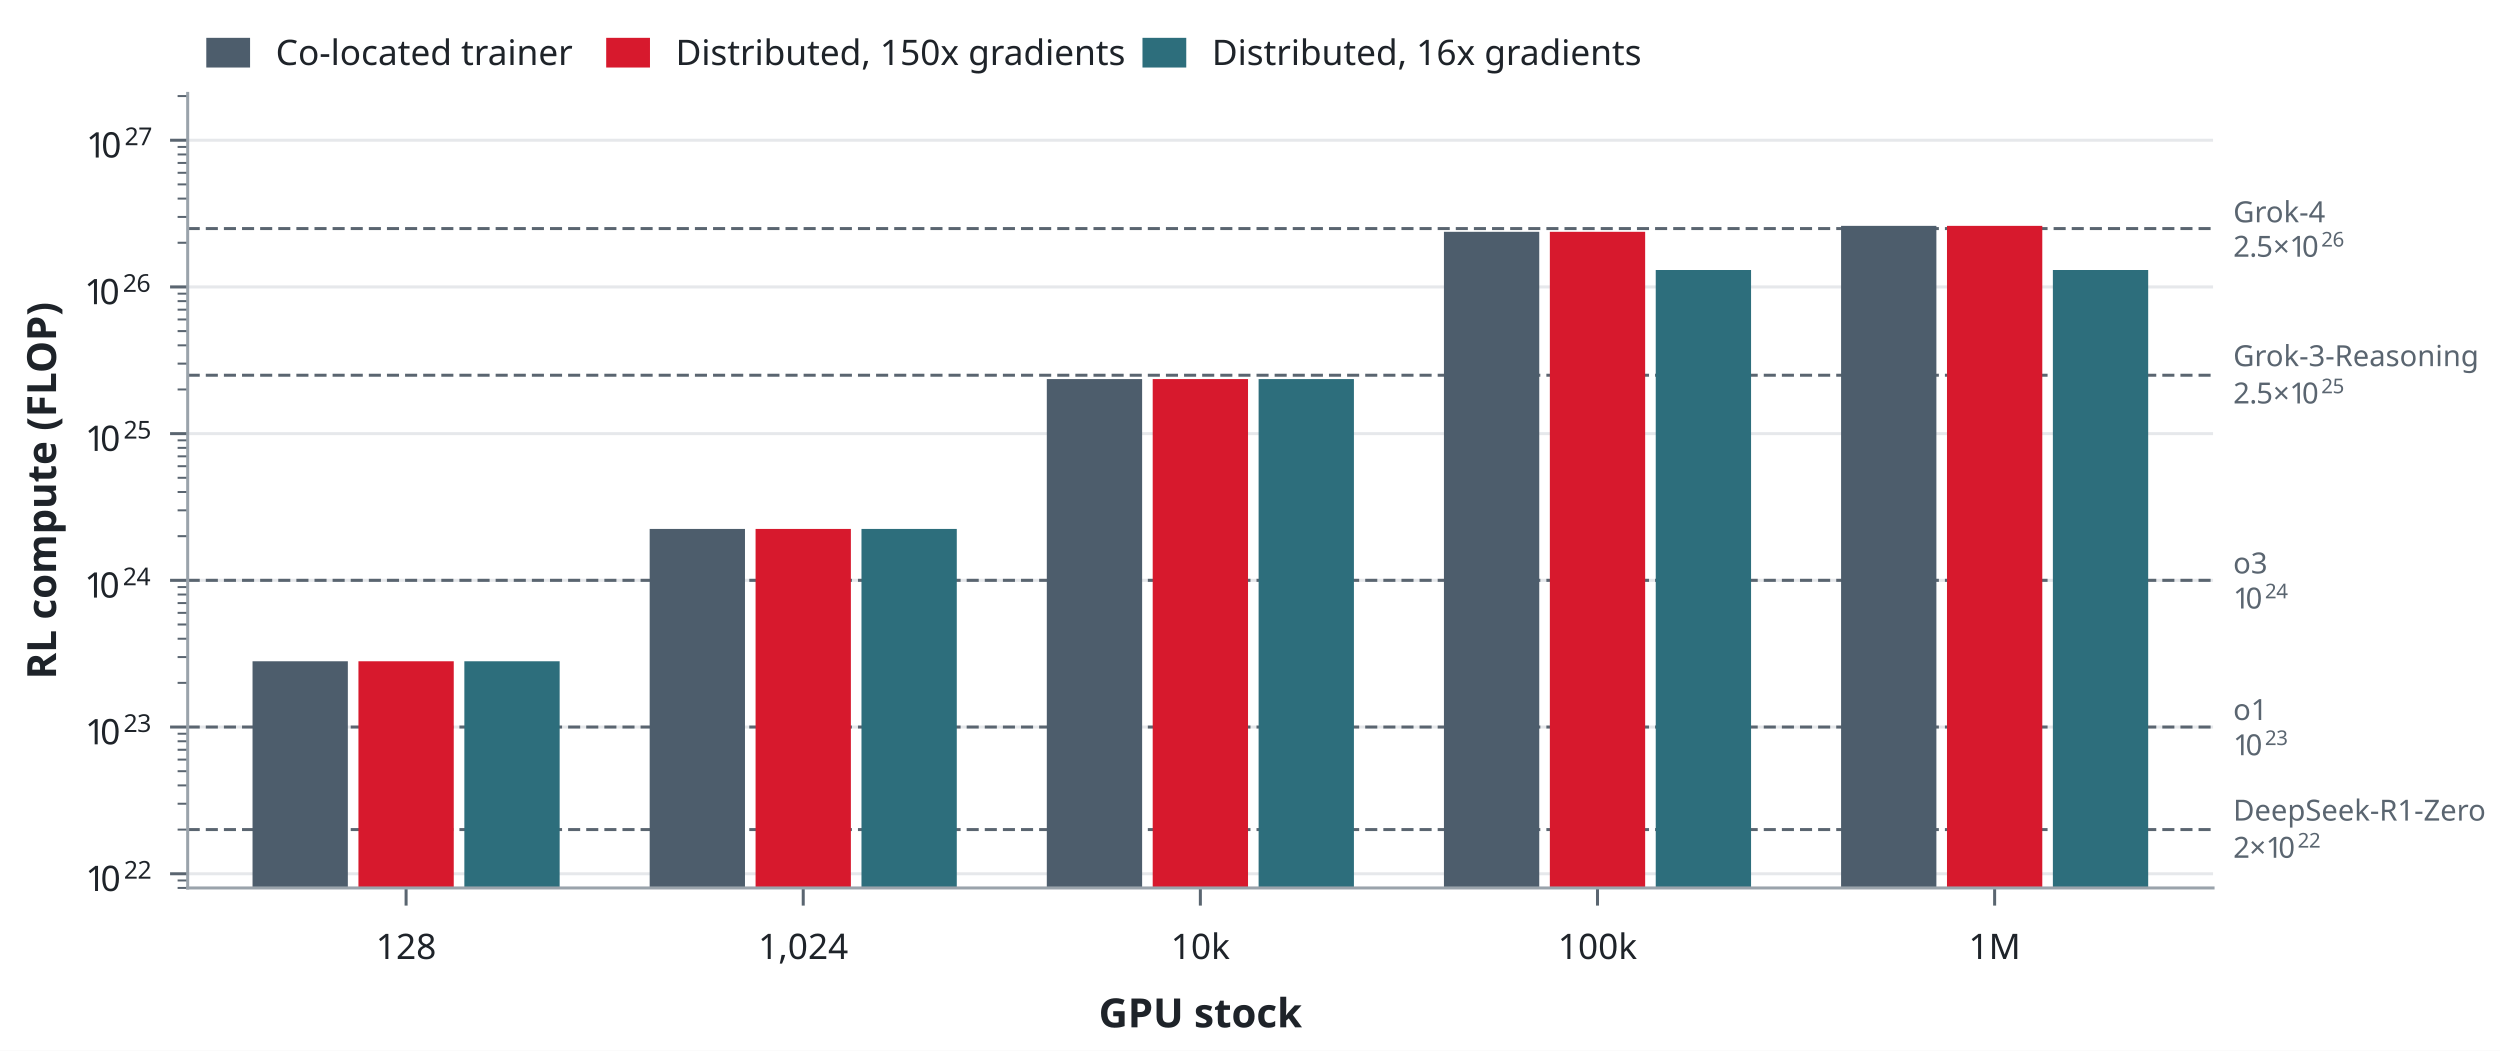
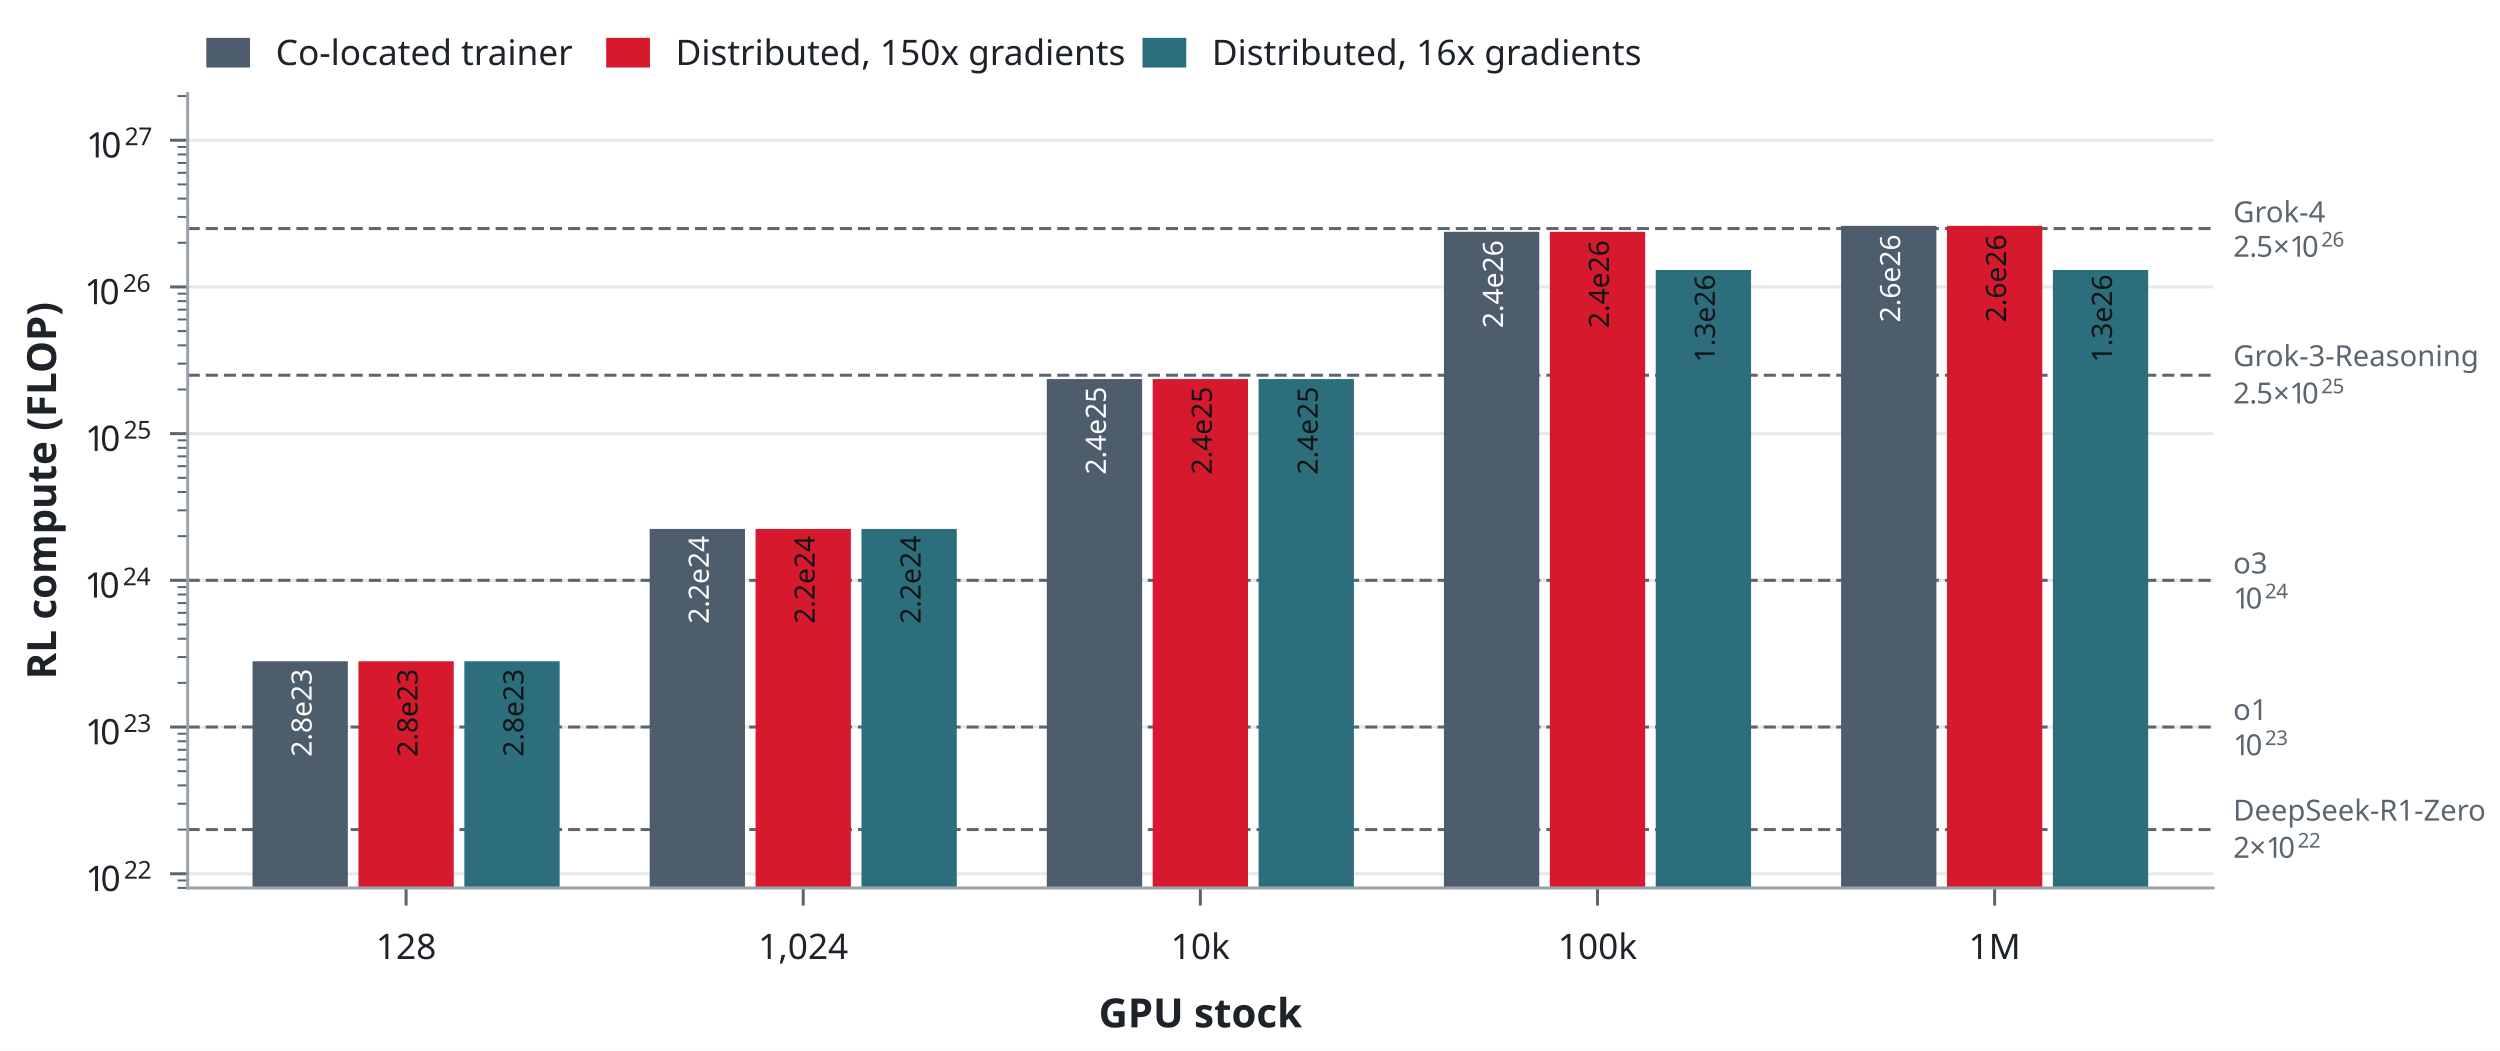
<svg xmlns="http://www.w3.org/2000/svg" xmlns:xlink="http://www.w3.org/1999/xlink" width="496.8pt" height="208.8pt" viewBox="0 0 496.8 208.8" version="1.1">
  <defs>
    <style type="text/css">*{stroke-linejoin: round; stroke-linecap: butt}</style>
  </defs>
  <g id="figure_1">
    <g id="patch_1">
      <path d="M 0 208.8  L 496.8 208.8  L 496.8 0  L 0 0  z " style="fill: #ffffff" />
    </g>
    <g id="axes_1">
      <g id="patch_2">
        <path d="M 37.294 176.455  L 439.778 176.455  L 439.778 18.561  L 37.294 18.561  z " style="fill: #ffffff" />
      </g>
      <g id="matplotlib.axis_1">
        <g id="xtick_1">
          <g id="line2d_1">
            <defs>
-               <path id="m60a1c9e133" d="M 0 0  L 0 3.5  " style="stroke: #5a6570; stroke-width: 0.6" />
+               <path id="m500ce65b78" d="M 0 0  L 0 3.5  " style="stroke: #5a6570; stroke-width: 0.6" />
            </defs>
            <g>
-               <use xlink:href="#m60a1c9e133" x="80.699" y="176.455" style="fill: #5a6570; stroke: #5a6570; stroke-width: 0.6" />
+               <use xlink:href="#m500ce65b78" x="80.699" y="176.455" style="fill: #5a6570; stroke: #5a6570; stroke-width: 0.6" />
            </g>
          </g>
          <g id="text_1">
            <text style="font-size: 7px; font-family: 'Commissioner'; text-anchor: middle; fill: #1e2329" x="80.699" y="190.574" transform="rotate(-0 80.69939 190.5738)">128</text>
          </g>
        </g>
        <g id="xtick_2">
          <g id="line2d_2">
            <g>
-               <use xlink:href="#m60a1c9e133" x="159.618" y="176.455" style="fill: #5a6570; stroke: #5a6570; stroke-width: 0.6" />
+               <use xlink:href="#m500ce65b78" x="159.618" y="176.455" style="fill: #5a6570; stroke: #5a6570; stroke-width: 0.6" />
            </g>
          </g>
          <g id="text_2">
            <text style="font-size: 7px; font-family: 'Commissioner'; text-anchor: middle; fill: #1e2329" x="159.618" y="190.574" transform="rotate(-0 159.6179 190.5738)">1,024</text>
          </g>
        </g>
        <g id="xtick_3">
          <g id="line2d_3">
            <g>
-               <use xlink:href="#m60a1c9e133" x="238.536" y="176.455" style="fill: #5a6570; stroke: #5a6570; stroke-width: 0.6" />
+               <use xlink:href="#m500ce65b78" x="238.536" y="176.455" style="fill: #5a6570; stroke: #5a6570; stroke-width: 0.6" />
            </g>
          </g>
          <g id="text_3">
            <text style="font-size: 7px; font-family: 'Commissioner'; text-anchor: middle; fill: #1e2329" x="238.536" y="190.574" transform="rotate(-0 238.5363 190.5738)">10k</text>
          </g>
        </g>
        <g id="xtick_4">
          <g id="line2d_4">
            <g>
-               <use xlink:href="#m60a1c9e133" x="317.455" y="176.455" style="fill: #5a6570; stroke: #5a6570; stroke-width: 0.6" />
+               <use xlink:href="#m500ce65b78" x="317.455" y="176.455" style="fill: #5a6570; stroke: #5a6570; stroke-width: 0.6" />
            </g>
          </g>
          <g id="text_4">
            <text style="font-size: 7px; font-family: 'Commissioner'; text-anchor: middle; fill: #1e2329" x="317.455" y="190.574" transform="rotate(-0 317.4548 190.5738)">100k</text>
          </g>
        </g>
        <g id="xtick_5">
          <g id="line2d_5">
            <g>
-               <use xlink:href="#m60a1c9e133" x="396.373" y="176.455" style="fill: #5a6570; stroke: #5a6570; stroke-width: 0.6" />
+               <use xlink:href="#m500ce65b78" x="396.373" y="176.455" style="fill: #5a6570; stroke: #5a6570; stroke-width: 0.6" />
            </g>
          </g>
          <g id="text_5">
            <text style="font-size: 7px; font-family: 'Commissioner'; text-anchor: middle; fill: #1e2329" x="396.373" y="190.574" transform="rotate(-0 396.3732 190.5738)">1M</text>
          </g>
        </g>
        <g id="text_6">
          <text style="font-weight: 600; font-size: 8px; font-family: 'Commissioner'; text-anchor: middle; fill: #1e2329" x="238.536" y="204.152" transform="rotate(-0 238.5363 204.1518)">GPU stock</text>
        </g>
      </g>
      <g id="matplotlib.axis_2">
        <g id="ytick_1">
          <g id="line2d_6">
-             <path d="M 37.294 173.63  L 439.778 173.63  " clip-path="url(#p8add7fc1a1)" style="fill: none; stroke: #e6e8eb; stroke-width: 0.6; stroke-linecap: square" />
+             <path d="M 37.294 173.63  L 439.778 173.63  " clip-path="url(#p48ba1a0b94)" style="fill: none; stroke: #e6e8eb; stroke-width: 0.6; stroke-linecap: square" />
          </g>
          <g id="line2d_7">
            <defs>
-               <path id="m33d17ddc7e" d="M 0 0  L -3.5 0  " style="stroke: #5a6570; stroke-width: 0.6" />
+               <path id="ma8e26ae0fe" d="M 0 0  L -3.5 0  " style="stroke: #5a6570; stroke-width: 0.6" />
            </defs>
            <g>
-               <use xlink:href="#m33d17ddc7e" x="37.294" y="173.63" style="fill: #5a6570; stroke: #5a6570; stroke-width: 0.6" />
+               <use xlink:href="#ma8e26ae0fe" x="37.294" y="173.63" style="fill: #5a6570; stroke: #5a6570; stroke-width: 0.6" />
            </g>
          </g>
          <g id="text_7">
            <g style="fill: #1e2329" transform="translate(16.99424 177.1891)">
              <text>
                <tspan x="0" y="-0.127" style="font-size: 7px; font-family: 'Commissioner'; fill: #1e2329">1</tspan>
                <tspan x="2.992" y="-0.127" style="font-size: 7px; font-family: 'Commissioner'; fill: #1e2329">0</tspan>
                <tspan x="7.621" y="-2.577" style="font-size: 4.9px; font-family: 'Commissioner'; fill: #1e2329">2</tspan>
                <tspan x="10.338" y="-2.577" style="font-size: 4.9px; font-family: 'Commissioner'; fill: #1e2329">2</tspan>
              </text>
            </g>
          </g>
        </g>
        <g id="ytick_2">
          <g id="line2d_8">
-             <path d="M 37.294 144.477  L 439.778 144.477  " clip-path="url(#p8add7fc1a1)" style="fill: none; stroke: #e6e8eb; stroke-width: 0.6; stroke-linecap: square" />
+             <path d="M 37.294 144.477  L 439.778 144.477  " clip-path="url(#p48ba1a0b94)" style="fill: none; stroke: #e6e8eb; stroke-width: 0.6; stroke-linecap: square" />
          </g>
          <g id="line2d_9">
            <g>
-               <use xlink:href="#m33d17ddc7e" x="37.294" y="144.477" style="fill: #5a6570; stroke: #5a6570; stroke-width: 0.6" />
+               <use xlink:href="#ma8e26ae0fe" x="37.294" y="144.477" style="fill: #5a6570; stroke: #5a6570; stroke-width: 0.6" />
            </g>
          </g>
          <g id="text_8">
            <g style="fill: #1e2329" transform="translate(16.92424 148.0364)">
              <text>
                <tspan x="0" y="-0.127" style="font-size: 7px; font-family: 'Commissioner'; fill: #1e2329">1</tspan>
                <tspan x="2.992" y="-0.127" style="font-size: 7px; font-family: 'Commissioner'; fill: #1e2329">0</tspan>
                <tspan x="7.621" y="-2.577" style="font-size: 4.9px; font-family: 'Commissioner'; fill: #1e2329">2</tspan>
                <tspan x="10.338" y="-2.577" style="font-size: 4.9px; font-family: 'Commissioner'; fill: #1e2329">3</tspan>
              </text>
            </g>
          </g>
        </g>
        <g id="ytick_3">
          <g id="line2d_10">
-             <path d="M 37.294 115.324  L 439.778 115.324  " clip-path="url(#p8add7fc1a1)" style="fill: none; stroke: #e6e8eb; stroke-width: 0.6; stroke-linecap: square" />
+             <path d="M 37.294 115.324  L 439.778 115.324  " clip-path="url(#p48ba1a0b94)" style="fill: none; stroke: #e6e8eb; stroke-width: 0.6; stroke-linecap: square" />
          </g>
          <g id="line2d_11">
            <g>
-               <use xlink:href="#m33d17ddc7e" x="37.294" y="115.324" style="fill: #5a6570; stroke: #5a6570; stroke-width: 0.6" />
+               <use xlink:href="#ma8e26ae0fe" x="37.294" y="115.324" style="fill: #5a6570; stroke: #5a6570; stroke-width: 0.6" />
            </g>
          </g>
          <g id="text_9">
            <g style="fill: #1e2329" transform="translate(16.78424 118.8838)">
              <text>
                <tspan x="0" y="-0.127" style="font-size: 7px; font-family: 'Commissioner'; fill: #1e2329">1</tspan>
                <tspan x="2.992" y="-0.127" style="font-size: 7px; font-family: 'Commissioner'; fill: #1e2329">0</tspan>
                <tspan x="7.621" y="-2.577" style="font-size: 4.9px; font-family: 'Commissioner'; fill: #1e2329">2</tspan>
                <tspan x="10.338" y="-2.577" style="font-size: 4.9px; font-family: 'Commissioner'; fill: #1e2329">4</tspan>
              </text>
            </g>
          </g>
        </g>
        <g id="ytick_4">
          <g id="line2d_12">
-             <path d="M 37.294 86.172  L 439.778 86.172  " clip-path="url(#p8add7fc1a1)" style="fill: none; stroke: #e6e8eb; stroke-width: 0.6; stroke-linecap: square" />
+             <path d="M 37.294 86.172  L 439.778 86.172  " clip-path="url(#p48ba1a0b94)" style="fill: none; stroke: #e6e8eb; stroke-width: 0.6; stroke-linecap: square" />
          </g>
          <g id="line2d_13">
            <g>
-               <use xlink:href="#m33d17ddc7e" x="37.294" y="86.172" style="fill: #5a6570; stroke: #5a6570; stroke-width: 0.6" />
+               <use xlink:href="#ma8e26ae0fe" x="37.294" y="86.172" style="fill: #5a6570; stroke: #5a6570; stroke-width: 0.6" />
            </g>
          </g>
          <g id="text_10">
            <g style="fill: #1e2329" transform="translate(16.92424 89.7311)">
              <text>
                <tspan x="0" y="-0.127" style="font-size: 7px; font-family: 'Commissioner'; fill: #1e2329">1</tspan>
                <tspan x="2.992" y="-0.127" style="font-size: 7px; font-family: 'Commissioner'; fill: #1e2329">0</tspan>
                <tspan x="7.621" y="-2.577" style="font-size: 4.9px; font-family: 'Commissioner'; fill: #1e2329">2</tspan>
                <tspan x="10.338" y="-2.577" style="font-size: 4.9px; font-family: 'Commissioner'; fill: #1e2329">5</tspan>
              </text>
            </g>
          </g>
        </g>
        <g id="ytick_5">
          <g id="line2d_14">
-             <path d="M 37.294 57.019  L 439.778 57.019  " clip-path="url(#p8add7fc1a1)" style="fill: none; stroke: #e6e8eb; stroke-width: 0.6; stroke-linecap: square" />
+             <path d="M 37.294 57.019  L 439.778 57.019  " clip-path="url(#p48ba1a0b94)" style="fill: none; stroke: #e6e8eb; stroke-width: 0.6; stroke-linecap: square" />
          </g>
          <g id="line2d_15">
            <g>
-               <use xlink:href="#m33d17ddc7e" x="37.294" y="57.019" style="fill: #5a6570; stroke: #5a6570; stroke-width: 0.6" />
+               <use xlink:href="#ma8e26ae0fe" x="37.294" y="57.019" style="fill: #5a6570; stroke: #5a6570; stroke-width: 0.6" />
            </g>
          </g>
          <g id="text_11">
            <g style="fill: #1e2329" transform="translate(16.78424 60.57844)">
              <text>
                <tspan x="0" y="-0.127" style="font-size: 7px; font-family: 'Commissioner'; fill: #1e2329">1</tspan>
                <tspan x="2.992" y="-0.127" style="font-size: 7px; font-family: 'Commissioner'; fill: #1e2329">0</tspan>
                <tspan x="7.621" y="-2.577" style="font-size: 4.9px; font-family: 'Commissioner'; fill: #1e2329">2</tspan>
                <tspan x="10.338" y="-2.577" style="font-size: 4.9px; font-family: 'Commissioner'; fill: #1e2329">6</tspan>
              </text>
            </g>
          </g>
        </g>
        <g id="ytick_6">
          <g id="line2d_16">
-             <path d="M 37.294 27.866  L 439.778 27.866  " clip-path="url(#p8add7fc1a1)" style="fill: none; stroke: #e6e8eb; stroke-width: 0.6; stroke-linecap: square" />
+             <path d="M 37.294 27.866  L 439.778 27.866  " clip-path="url(#p48ba1a0b94)" style="fill: none; stroke: #e6e8eb; stroke-width: 0.6; stroke-linecap: square" />
          </g>
          <g id="line2d_17">
            <g>
-               <use xlink:href="#m33d17ddc7e" x="37.294" y="27.866" style="fill: #5a6570; stroke: #5a6570; stroke-width: 0.6" />
+               <use xlink:href="#ma8e26ae0fe" x="37.294" y="27.866" style="fill: #5a6570; stroke: #5a6570; stroke-width: 0.6" />
            </g>
          </g>
          <g id="text_12">
            <g style="fill: #1e2329" transform="translate(17.13424 31.42578)">
              <text>
                <tspan x="0" y="-0.127" style="font-size: 7px; font-family: 'Commissioner'; fill: #1e2329">1</tspan>
                <tspan x="2.992" y="-0.127" style="font-size: 7px; font-family: 'Commissioner'; fill: #1e2329">0</tspan>
                <tspan x="7.621" y="-2.577" style="font-size: 4.9px; font-family: 'Commissioner'; fill: #1e2329">2</tspan>
                <tspan x="10.338" y="-2.577" style="font-size: 4.9px; font-family: 'Commissioner'; fill: #1e2329">7</tspan>
              </text>
            </g>
          </g>
        </g>
        <g id="ytick_7">
          <g id="line2d_18">
            <defs>
-               <path id="m2320468b6c" d="M 0 0  L -2 0  " style="stroke: #5a6570; stroke-width: 0.4" />
+               <path id="mefa3ea9231" d="M 0 0  L -2 0  " style="stroke: #5a6570; stroke-width: 0.4" />
            </defs>
            <g>
-               <use xlink:href="#m2320468b6c" x="37.294" y="176.455" style="fill: #5a6570; stroke: #5a6570; stroke-width: 0.4" />
+               <use xlink:href="#mefa3ea9231" x="37.294" y="176.455" style="fill: #5a6570; stroke: #5a6570; stroke-width: 0.4" />
            </g>
          </g>
        </g>
        <g id="ytick_8">
          <g id="line2d_19">
            <g>
-               <use xlink:href="#m2320468b6c" x="37.294" y="174.964" style="fill: #5a6570; stroke: #5a6570; stroke-width: 0.4" />
+               <use xlink:href="#mefa3ea9231" x="37.294" y="174.964" style="fill: #5a6570; stroke: #5a6570; stroke-width: 0.4" />
            </g>
          </g>
        </g>
        <g id="ytick_9">
          <g id="line2d_20">
            <g>
-               <use xlink:href="#m2320468b6c" x="37.294" y="164.854" style="fill: #5a6570; stroke: #5a6570; stroke-width: 0.4" />
+               <use xlink:href="#mefa3ea9231" x="37.294" y="164.854" style="fill: #5a6570; stroke: #5a6570; stroke-width: 0.4" />
            </g>
          </g>
        </g>
        <g id="ytick_10">
          <g id="line2d_21">
            <g>
-               <use xlink:href="#m2320468b6c" x="37.294" y="159.72" style="fill: #5a6570; stroke: #5a6570; stroke-width: 0.4" />
+               <use xlink:href="#mefa3ea9231" x="37.294" y="159.72" style="fill: #5a6570; stroke: #5a6570; stroke-width: 0.4" />
            </g>
          </g>
        </g>
        <g id="ytick_11">
          <g id="line2d_22">
            <g>
-               <use xlink:href="#m2320468b6c" x="37.294" y="156.078" style="fill: #5a6570; stroke: #5a6570; stroke-width: 0.4" />
+               <use xlink:href="#mefa3ea9231" x="37.294" y="156.078" style="fill: #5a6570; stroke: #5a6570; stroke-width: 0.4" />
            </g>
          </g>
        </g>
        <g id="ytick_12">
          <g id="line2d_23">
            <g>
-               <use xlink:href="#m2320468b6c" x="37.294" y="153.253" style="fill: #5a6570; stroke: #5a6570; stroke-width: 0.4" />
+               <use xlink:href="#mefa3ea9231" x="37.294" y="153.253" style="fill: #5a6570; stroke: #5a6570; stroke-width: 0.4" />
            </g>
          </g>
        </g>
        <g id="ytick_13">
          <g id="line2d_24">
            <g>
-               <use xlink:href="#m2320468b6c" x="37.294" y="150.944" style="fill: #5a6570; stroke: #5a6570; stroke-width: 0.4" />
+               <use xlink:href="#mefa3ea9231" x="37.294" y="150.944" style="fill: #5a6570; stroke: #5a6570; stroke-width: 0.4" />
            </g>
          </g>
        </g>
        <g id="ytick_14">
          <g id="line2d_25">
            <g>
-               <use xlink:href="#m2320468b6c" x="37.294" y="148.993" style="fill: #5a6570; stroke: #5a6570; stroke-width: 0.4" />
+               <use xlink:href="#mefa3ea9231" x="37.294" y="148.993" style="fill: #5a6570; stroke: #5a6570; stroke-width: 0.4" />
            </g>
          </g>
        </g>
        <g id="ytick_15">
          <g id="line2d_26">
            <g>
-               <use xlink:href="#m2320468b6c" x="37.294" y="147.302" style="fill: #5a6570; stroke: #5a6570; stroke-width: 0.4" />
+               <use xlink:href="#mefa3ea9231" x="37.294" y="147.302" style="fill: #5a6570; stroke: #5a6570; stroke-width: 0.4" />
            </g>
          </g>
        </g>
        <g id="ytick_16">
          <g id="line2d_27">
            <g>
-               <use xlink:href="#m2320468b6c" x="37.294" y="145.811" style="fill: #5a6570; stroke: #5a6570; stroke-width: 0.4" />
+               <use xlink:href="#mefa3ea9231" x="37.294" y="145.811" style="fill: #5a6570; stroke: #5a6570; stroke-width: 0.4" />
            </g>
          </g>
        </g>
        <g id="ytick_17">
          <g id="line2d_28">
            <g>
-               <use xlink:href="#m2320468b6c" x="37.294" y="135.701" style="fill: #5a6570; stroke: #5a6570; stroke-width: 0.4" />
+               <use xlink:href="#mefa3ea9231" x="37.294" y="135.701" style="fill: #5a6570; stroke: #5a6570; stroke-width: 0.4" />
            </g>
          </g>
        </g>
        <g id="ytick_18">
          <g id="line2d_29">
            <g>
-               <use xlink:href="#m2320468b6c" x="37.294" y="130.568" style="fill: #5a6570; stroke: #5a6570; stroke-width: 0.4" />
+               <use xlink:href="#mefa3ea9231" x="37.294" y="130.568" style="fill: #5a6570; stroke: #5a6570; stroke-width: 0.4" />
            </g>
          </g>
        </g>
        <g id="ytick_19">
          <g id="line2d_30">
            <g>
-               <use xlink:href="#m2320468b6c" x="37.294" y="126.925" style="fill: #5a6570; stroke: #5a6570; stroke-width: 0.4" />
+               <use xlink:href="#mefa3ea9231" x="37.294" y="126.925" style="fill: #5a6570; stroke: #5a6570; stroke-width: 0.4" />
            </g>
          </g>
        </g>
        <g id="ytick_20">
          <g id="line2d_31">
            <g>
-               <use xlink:href="#m2320468b6c" x="37.294" y="124.1" style="fill: #5a6570; stroke: #5a6570; stroke-width: 0.4" />
+               <use xlink:href="#mefa3ea9231" x="37.294" y="124.1" style="fill: #5a6570; stroke: #5a6570; stroke-width: 0.4" />
            </g>
          </g>
        </g>
        <g id="ytick_21">
          <g id="line2d_32">
            <g>
-               <use xlink:href="#m2320468b6c" x="37.294" y="121.792" style="fill: #5a6570; stroke: #5a6570; stroke-width: 0.4" />
+               <use xlink:href="#mefa3ea9231" x="37.294" y="121.792" style="fill: #5a6570; stroke: #5a6570; stroke-width: 0.4" />
            </g>
          </g>
        </g>
        <g id="ytick_22">
          <g id="line2d_33">
            <g>
-               <use xlink:href="#m2320468b6c" x="37.294" y="119.84" style="fill: #5a6570; stroke: #5a6570; stroke-width: 0.4" />
+               <use xlink:href="#mefa3ea9231" x="37.294" y="119.84" style="fill: #5a6570; stroke: #5a6570; stroke-width: 0.4" />
            </g>
          </g>
        </g>
        <g id="ytick_23">
          <g id="line2d_34">
            <g>
-               <use xlink:href="#m2320468b6c" x="37.294" y="118.149" style="fill: #5a6570; stroke: #5a6570; stroke-width: 0.4" />
+               <use xlink:href="#mefa3ea9231" x="37.294" y="118.149" style="fill: #5a6570; stroke: #5a6570; stroke-width: 0.4" />
            </g>
          </g>
        </g>
        <g id="ytick_24">
          <g id="line2d_35">
            <g>
-               <use xlink:href="#m2320468b6c" x="37.294" y="116.658" style="fill: #5a6570; stroke: #5a6570; stroke-width: 0.4" />
+               <use xlink:href="#mefa3ea9231" x="37.294" y="116.658" style="fill: #5a6570; stroke: #5a6570; stroke-width: 0.4" />
            </g>
          </g>
        </g>
        <g id="ytick_25">
          <g id="line2d_36">
            <g>
-               <use xlink:href="#m2320468b6c" x="37.294" y="106.548" style="fill: #5a6570; stroke: #5a6570; stroke-width: 0.4" />
+               <use xlink:href="#mefa3ea9231" x="37.294" y="106.548" style="fill: #5a6570; stroke: #5a6570; stroke-width: 0.4" />
            </g>
          </g>
        </g>
        <g id="ytick_26">
          <g id="line2d_37">
            <g>
-               <use xlink:href="#m2320468b6c" x="37.294" y="101.415" style="fill: #5a6570; stroke: #5a6570; stroke-width: 0.4" />
+               <use xlink:href="#mefa3ea9231" x="37.294" y="101.415" style="fill: #5a6570; stroke: #5a6570; stroke-width: 0.4" />
            </g>
          </g>
        </g>
        <g id="ytick_27">
          <g id="line2d_38">
            <g>
-               <use xlink:href="#m2320468b6c" x="37.294" y="97.773" style="fill: #5a6570; stroke: #5a6570; stroke-width: 0.4" />
+               <use xlink:href="#mefa3ea9231" x="37.294" y="97.773" style="fill: #5a6570; stroke: #5a6570; stroke-width: 0.4" />
            </g>
          </g>
        </g>
        <g id="ytick_28">
          <g id="line2d_39">
            <g>
-               <use xlink:href="#m2320468b6c" x="37.294" y="94.947" style="fill: #5a6570; stroke: #5a6570; stroke-width: 0.4" />
+               <use xlink:href="#mefa3ea9231" x="37.294" y="94.947" style="fill: #5a6570; stroke: #5a6570; stroke-width: 0.4" />
            </g>
          </g>
        </g>
        <g id="ytick_29">
          <g id="line2d_40">
            <g>
-               <use xlink:href="#m2320468b6c" x="37.294" y="92.639" style="fill: #5a6570; stroke: #5a6570; stroke-width: 0.4" />
+               <use xlink:href="#mefa3ea9231" x="37.294" y="92.639" style="fill: #5a6570; stroke: #5a6570; stroke-width: 0.4" />
            </g>
          </g>
        </g>
        <g id="ytick_30">
          <g id="line2d_41">
            <g>
-               <use xlink:href="#m2320468b6c" x="37.294" y="90.687" style="fill: #5a6570; stroke: #5a6570; stroke-width: 0.4" />
+               <use xlink:href="#mefa3ea9231" x="37.294" y="90.687" style="fill: #5a6570; stroke: #5a6570; stroke-width: 0.4" />
            </g>
          </g>
        </g>
        <g id="ytick_31">
          <g id="line2d_42">
            <g>
-               <use xlink:href="#m2320468b6c" x="37.294" y="88.997" style="fill: #5a6570; stroke: #5a6570; stroke-width: 0.4" />
+               <use xlink:href="#mefa3ea9231" x="37.294" y="88.997" style="fill: #5a6570; stroke: #5a6570; stroke-width: 0.4" />
            </g>
          </g>
        </g>
        <g id="ytick_32">
          <g id="line2d_43">
            <g>
-               <use xlink:href="#m2320468b6c" x="37.294" y="87.506" style="fill: #5a6570; stroke: #5a6570; stroke-width: 0.4" />
+               <use xlink:href="#mefa3ea9231" x="37.294" y="87.506" style="fill: #5a6570; stroke: #5a6570; stroke-width: 0.4" />
            </g>
          </g>
        </g>
        <g id="ytick_33">
          <g id="line2d_44">
            <g>
-               <use xlink:href="#m2320468b6c" x="37.294" y="77.396" style="fill: #5a6570; stroke: #5a6570; stroke-width: 0.4" />
+               <use xlink:href="#mefa3ea9231" x="37.294" y="77.396" style="fill: #5a6570; stroke: #5a6570; stroke-width: 0.4" />
            </g>
          </g>
        </g>
        <g id="ytick_34">
          <g id="line2d_45">
            <g>
-               <use xlink:href="#m2320468b6c" x="37.294" y="72.262" style="fill: #5a6570; stroke: #5a6570; stroke-width: 0.4" />
+               <use xlink:href="#mefa3ea9231" x="37.294" y="72.262" style="fill: #5a6570; stroke: #5a6570; stroke-width: 0.4" />
            </g>
          </g>
        </g>
        <g id="ytick_35">
          <g id="line2d_46">
            <g>
-               <use xlink:href="#m2320468b6c" x="37.294" y="68.62" style="fill: #5a6570; stroke: #5a6570; stroke-width: 0.4" />
+               <use xlink:href="#mefa3ea9231" x="37.294" y="68.62" style="fill: #5a6570; stroke: #5a6570; stroke-width: 0.4" />
            </g>
          </g>
        </g>
        <g id="ytick_36">
          <g id="line2d_47">
            <g>
-               <use xlink:href="#m2320468b6c" x="37.294" y="65.795" style="fill: #5a6570; stroke: #5a6570; stroke-width: 0.4" />
+               <use xlink:href="#mefa3ea9231" x="37.294" y="65.795" style="fill: #5a6570; stroke: #5a6570; stroke-width: 0.4" />
            </g>
          </g>
        </g>
        <g id="ytick_37">
          <g id="line2d_48">
            <g>
-               <use xlink:href="#m2320468b6c" x="37.294" y="63.486" style="fill: #5a6570; stroke: #5a6570; stroke-width: 0.4" />
+               <use xlink:href="#mefa3ea9231" x="37.294" y="63.486" style="fill: #5a6570; stroke: #5a6570; stroke-width: 0.4" />
            </g>
          </g>
        </g>
        <g id="ytick_38">
          <g id="line2d_49">
            <g>
-               <use xlink:href="#m2320468b6c" x="37.294" y="61.535" style="fill: #5a6570; stroke: #5a6570; stroke-width: 0.4" />
+               <use xlink:href="#mefa3ea9231" x="37.294" y="61.535" style="fill: #5a6570; stroke: #5a6570; stroke-width: 0.4" />
            </g>
          </g>
        </g>
        <g id="ytick_39">
          <g id="line2d_50">
            <g>
-               <use xlink:href="#m2320468b6c" x="37.294" y="59.844" style="fill: #5a6570; stroke: #5a6570; stroke-width: 0.4" />
+               <use xlink:href="#mefa3ea9231" x="37.294" y="59.844" style="fill: #5a6570; stroke: #5a6570; stroke-width: 0.4" />
            </g>
          </g>
        </g>
        <g id="ytick_40">
          <g id="line2d_51">
            <g>
-               <use xlink:href="#m2320468b6c" x="37.294" y="58.353" style="fill: #5a6570; stroke: #5a6570; stroke-width: 0.4" />
+               <use xlink:href="#mefa3ea9231" x="37.294" y="58.353" style="fill: #5a6570; stroke: #5a6570; stroke-width: 0.4" />
            </g>
          </g>
        </g>
        <g id="ytick_41">
          <g id="line2d_52">
            <g>
-               <use xlink:href="#m2320468b6c" x="37.294" y="48.243" style="fill: #5a6570; stroke: #5a6570; stroke-width: 0.4" />
+               <use xlink:href="#mefa3ea9231" x="37.294" y="48.243" style="fill: #5a6570; stroke: #5a6570; stroke-width: 0.4" />
            </g>
          </g>
        </g>
        <g id="ytick_42">
          <g id="line2d_53">
            <g>
-               <use xlink:href="#m2320468b6c" x="37.294" y="43.11" style="fill: #5a6570; stroke: #5a6570; stroke-width: 0.4" />
+               <use xlink:href="#mefa3ea9231" x="37.294" y="43.11" style="fill: #5a6570; stroke: #5a6570; stroke-width: 0.4" />
            </g>
          </g>
        </g>
        <g id="ytick_43">
          <g id="line2d_54">
            <g>
-               <use xlink:href="#m2320468b6c" x="37.294" y="39.467" style="fill: #5a6570; stroke: #5a6570; stroke-width: 0.4" />
+               <use xlink:href="#mefa3ea9231" x="37.294" y="39.467" style="fill: #5a6570; stroke: #5a6570; stroke-width: 0.4" />
            </g>
          </g>
        </g>
        <g id="ytick_44">
          <g id="line2d_55">
            <g>
-               <use xlink:href="#m2320468b6c" x="37.294" y="36.642" style="fill: #5a6570; stroke: #5a6570; stroke-width: 0.4" />
+               <use xlink:href="#mefa3ea9231" x="37.294" y="36.642" style="fill: #5a6570; stroke: #5a6570; stroke-width: 0.4" />
            </g>
          </g>
        </g>
        <g id="ytick_45">
          <g id="line2d_56">
            <g>
-               <use xlink:href="#m2320468b6c" x="37.294" y="34.334" style="fill: #5a6570; stroke: #5a6570; stroke-width: 0.4" />
+               <use xlink:href="#mefa3ea9231" x="37.294" y="34.334" style="fill: #5a6570; stroke: #5a6570; stroke-width: 0.4" />
            </g>
          </g>
        </g>
        <g id="ytick_46">
          <g id="line2d_57">
            <g>
-               <use xlink:href="#m2320468b6c" x="37.294" y="32.382" style="fill: #5a6570; stroke: #5a6570; stroke-width: 0.4" />
+               <use xlink:href="#mefa3ea9231" x="37.294" y="32.382" style="fill: #5a6570; stroke: #5a6570; stroke-width: 0.4" />
            </g>
          </g>
        </g>
        <g id="ytick_47">
          <g id="line2d_58">
            <g>
-               <use xlink:href="#m2320468b6c" x="37.294" y="30.691" style="fill: #5a6570; stroke: #5a6570; stroke-width: 0.4" />
+               <use xlink:href="#mefa3ea9231" x="37.294" y="30.691" style="fill: #5a6570; stroke: #5a6570; stroke-width: 0.4" />
            </g>
          </g>
        </g>
        <g id="ytick_48">
          <g id="line2d_59">
            <g>
-               <use xlink:href="#m2320468b6c" x="37.294" y="29.2" style="fill: #5a6570; stroke: #5a6570; stroke-width: 0.4" />
+               <use xlink:href="#mefa3ea9231" x="37.294" y="29.2" style="fill: #5a6570; stroke: #5a6570; stroke-width: 0.4" />
            </g>
          </g>
        </g>
        <g id="ytick_49">
          <g id="line2d_60">
            <g>
-               <use xlink:href="#m2320468b6c" x="37.294" y="19.09" style="fill: #5a6570; stroke: #5a6570; stroke-width: 0.4" />
+               <use xlink:href="#mefa3ea9231" x="37.294" y="19.09" style="fill: #5a6570; stroke: #5a6570; stroke-width: 0.4" />
            </g>
          </g>
        </g>
        <g id="text_13">
          <text style="font-weight: 600; font-size: 8px; font-family: 'Commissioner'; text-anchor: middle; fill: #1e2329" x="11.136" y="97.508" transform="rotate(-90 11.13624 97.508)">RL compute (FLOP)</text>
        </g>
      </g>
      <g id="line2d_61">
-         <path d="M 37.294 164.854  L 439.778 164.854  " clip-path="url(#p8add7fc1a1)" style="fill: none; stroke-dasharray: 2.4,1.2; stroke-dashoffset: 0; stroke: #5a6570; stroke-width: 0.6" />
+         <path d="M 37.294 164.854  L 439.778 164.854  " clip-path="url(#p48ba1a0b94)" style="fill: none; stroke-dasharray: 2.4,1.2; stroke-dashoffset: 0; stroke: #5a6570; stroke-width: 0.6" />
      </g>
      <g id="line2d_62">
-         <path d="M 37.294 144.477  L 439.778 144.477  " clip-path="url(#p8add7fc1a1)" style="fill: none; stroke-dasharray: 2.4,1.2; stroke-dashoffset: 0; stroke: #5a6570; stroke-width: 0.6" />
+         <path d="M 37.294 144.477  L 439.778 144.477  " clip-path="url(#p48ba1a0b94)" style="fill: none; stroke-dasharray: 2.4,1.2; stroke-dashoffset: 0; stroke: #5a6570; stroke-width: 0.6" />
      </g>
      <g id="line2d_63">
-         <path d="M 37.294 115.324  L 439.778 115.324  " clip-path="url(#p8add7fc1a1)" style="fill: none; stroke-dasharray: 2.4,1.2; stroke-dashoffset: 0; stroke: #5a6570; stroke-width: 0.6" />
+         <path d="M 37.294 115.324  L 439.778 115.324  " clip-path="url(#p48ba1a0b94)" style="fill: none; stroke-dasharray: 2.4,1.2; stroke-dashoffset: 0; stroke: #5a6570; stroke-width: 0.6" />
      </g>
      <g id="line2d_64">
-         <path d="M 37.294 74.571  L 439.778 74.571  " clip-path="url(#p8add7fc1a1)" style="fill: none; stroke-dasharray: 2.4,1.2; stroke-dashoffset: 0; stroke: #5a6570; stroke-width: 0.6" />
+         <path d="M 37.294 74.571  L 439.778 74.571  " clip-path="url(#p48ba1a0b94)" style="fill: none; stroke-dasharray: 2.4,1.2; stroke-dashoffset: 0; stroke: #5a6570; stroke-width: 0.6" />
      </g>
      <g id="line2d_65">
-         <path d="M 37.294 45.418  L 439.778 45.418  " clip-path="url(#p8add7fc1a1)" style="fill: none; stroke-dasharray: 2.4,1.2; stroke-dashoffset: 0; stroke: #5a6570; stroke-width: 0.6" />
+         <path d="M 37.294 45.418  L 439.778 45.418  " clip-path="url(#p48ba1a0b94)" style="fill: none; stroke-dasharray: 2.4,1.2; stroke-dashoffset: 0; stroke: #5a6570; stroke-width: 0.6" />
      </g>
      <g id="patch_3">
-         <path d="M 50.184 29967.648  L 69.125 29967.648  L 69.125 131.409  L 50.184 131.409  z " clip-path="url(#p8add7fc1a1)" style="fill: #4d5d6c" />
+         <path d="M 50.184 29967.648  L 69.125 29967.648  L 69.125 131.409  L 50.184 131.409  z " clip-path="url(#p48ba1a0b94)" style="fill: #4d5d6c" />
      </g>
      <g id="patch_4">
-         <path d="M 129.103 29967.648  L 148.043 29967.648  L 148.043 105.106  L 129.103 105.106  z " clip-path="url(#p8add7fc1a1)" style="fill: #4d5d6c" />
+         <path d="M 129.103 29967.648  L 148.043 29967.648  L 148.043 105.106  L 129.103 105.106  z " clip-path="url(#p48ba1a0b94)" style="fill: #4d5d6c" />
      </g>
      <g id="patch_5">
-         <path d="M 208.021 29967.648  L 226.962 29967.648  L 226.962 75.328  L 208.021 75.328  z " clip-path="url(#p8add7fc1a1)" style="fill: #4d5d6c" />
+         <path d="M 208.021 29967.648  L 226.962 29967.648  L 226.962 75.328  L 208.021 75.328  z " clip-path="url(#p48ba1a0b94)" style="fill: #4d5d6c" />
      </g>
      <g id="patch_6">
-         <path d="M 286.94 29967.648  L 305.88 29967.648  L 305.88 46.061  L 286.94 46.061  z " clip-path="url(#p8add7fc1a1)" style="fill: #4d5d6c" />
+         <path d="M 286.94 29967.648  L 305.88 29967.648  L 305.88 46.061  L 286.94 46.061  z " clip-path="url(#p48ba1a0b94)" style="fill: #4d5d6c" />
      </g>
      <g id="patch_7">
-         <path d="M 365.858 29967.648  L 384.799 29967.648  L 384.799 44.889  L 365.858 44.889  z " clip-path="url(#p8add7fc1a1)" style="fill: #4d5d6c" />
+         <path d="M 365.858 29967.648  L 384.799 29967.648  L 384.799 44.889  L 365.858 44.889  z " clip-path="url(#p48ba1a0b94)" style="fill: #4d5d6c" />
      </g>
      <g id="patch_8">
-         <path d="M 71.229 29967.648  L 90.17 29967.648  L 90.17 131.409  L 71.229 131.409  z " clip-path="url(#p8add7fc1a1)" style="fill: #d7192d" />
+         <path d="M 71.229 29967.648  L 90.17 29967.648  L 90.17 131.409  L 71.229 131.409  z " clip-path="url(#p48ba1a0b94)" style="fill: #d7192d" />
      </g>
      <g id="patch_9">
-         <path d="M 150.148 29967.648  L 169.088 29967.648  L 169.088 105.106  L 150.148 105.106  z " clip-path="url(#p8add7fc1a1)" style="fill: #d7192d" />
+         <path d="M 150.148 29967.648  L 169.088 29967.648  L 169.088 105.106  L 150.148 105.106  z " clip-path="url(#p48ba1a0b94)" style="fill: #d7192d" />
      </g>
      <g id="patch_10">
-         <path d="M 229.066 29967.648  L 248.007 29967.648  L 248.007 75.328  L 229.066 75.328  z " clip-path="url(#p8add7fc1a1)" style="fill: #d7192d" />
+         <path d="M 229.066 29967.648  L 248.007 29967.648  L 248.007 75.328  L 229.066 75.328  z " clip-path="url(#p48ba1a0b94)" style="fill: #d7192d" />
      </g>
      <g id="patch_11">
-         <path d="M 307.985 29967.648  L 326.925 29967.648  L 326.925 46.061  L 307.985 46.061  z " clip-path="url(#p8add7fc1a1)" style="fill: #d7192d" />
+         <path d="M 307.985 29967.648  L 326.925 29967.648  L 326.925 46.061  L 307.985 46.061  z " clip-path="url(#p48ba1a0b94)" style="fill: #d7192d" />
      </g>
      <g id="patch_12">
-         <path d="M 386.903 29967.648  L 405.843 29967.648  L 405.843 44.889  L 386.903 44.889  z " clip-path="url(#p8add7fc1a1)" style="fill: #d7192d" />
+         <path d="M 386.903 29967.648  L 405.843 29967.648  L 405.843 44.889  L 386.903 44.889  z " clip-path="url(#p48ba1a0b94)" style="fill: #d7192d" />
      </g>
      <g id="patch_13">
-         <path d="M 92.274 29967.648  L 111.215 29967.648  L 111.215 131.409  L 92.274 131.409  z " clip-path="url(#p8add7fc1a1)" style="fill: #2d6e7c" />
+         <path d="M 92.274 29967.648  L 111.215 29967.648  L 111.215 131.409  L 92.274 131.409  z " clip-path="url(#p48ba1a0b94)" style="fill: #2d6e7c" />
      </g>
      <g id="patch_14">
-         <path d="M 171.193 29967.648  L 190.133 29967.648  L 190.133 105.106  L 171.193 105.106  z " clip-path="url(#p8add7fc1a1)" style="fill: #2d6e7c" />
+         <path d="M 171.193 29967.648  L 190.133 29967.648  L 190.133 105.106  L 171.193 105.106  z " clip-path="url(#p48ba1a0b94)" style="fill: #2d6e7c" />
      </g>
      <g id="patch_15">
-         <path d="M 250.111 29967.648  L 269.051 29967.648  L 269.051 75.328  L 250.111 75.328  z " clip-path="url(#p8add7fc1a1)" style="fill: #2d6e7c" />
+         <path d="M 250.111 29967.648  L 269.051 29967.648  L 269.051 75.328  L 250.111 75.328  z " clip-path="url(#p48ba1a0b94)" style="fill: #2d6e7c" />
      </g>
      <g id="patch_16">
-         <path d="M 329.029 29967.648  L 347.97 29967.648  L 347.97 53.658  L 329.029 53.658  z " clip-path="url(#p8add7fc1a1)" style="fill: #2d6e7c" />
+         <path d="M 329.029 29967.648  L 347.97 29967.648  L 347.97 53.658  L 329.029 53.658  z " clip-path="url(#p48ba1a0b94)" style="fill: #2d6e7c" />
      </g>
      <g id="patch_17">
-         <path d="M 407.948 29967.648  L 426.888 29967.648  L 426.888 53.658  L 407.948 53.658  z " clip-path="url(#p8add7fc1a1)" style="fill: #2d6e7c" />
+         <path d="M 407.948 29967.648  L 426.888 29967.648  L 426.888 53.658  L 407.948 53.658  z " clip-path="url(#p48ba1a0b94)" style="fill: #2d6e7c" />
      </g>
      <g id="patch_18">
        <path d="M 37.294 176.455  L 37.294 18.561  " style="fill: none; stroke: #9aa3ab; stroke-width: 0.6; stroke-linejoin: miter; stroke-linecap: square" />
      </g>
      <g id="patch_19">
        <path d="M 37.294 176.455  L 439.778 176.455  " style="fill: none; stroke: #9aa3ab; stroke-width: 0.6; stroke-linejoin: miter; stroke-linecap: square" />
      </g>
      <g id="text_14">
+         <text style="font-size: 5.6px; font-family: 'Commissioner'; fill: #fbfbfc" transform="translate(61.92527 150.3905) rotate(-90)">2.8e23</text>
+       </g>
+       <g id="text_15">
+         <text style="font-size: 5.6px; font-family: 'Commissioner'; fill: #fbfbfc" transform="translate(140.8437 123.9593) rotate(-90)">2.2e24</text>
+       </g>
+       <g id="text_16">
+         <text style="font-size: 5.6px; font-family: 'Commissioner'; fill: #fbfbfc" transform="translate(219.7622 94.31017) rotate(-90)">2.4e25</text>
+       </g>
+       <g id="text_17">
+         <text style="font-size: 5.6px; font-family: 'Commissioner'; fill: #fbfbfc" transform="translate(298.6807 65.21093) rotate(-90)">2.4e26</text>
+       </g>
+       <g id="text_18">
+         <text style="font-size: 5.6px; font-family: 'Commissioner'; fill: #fbfbfc" transform="translate(377.5991 64.06146) rotate(-90)">2.6e26</text>
+       </g>
+       <g id="text_19">
+         <text style="font-size: 5.6px; font-family: 'Commissioner'; fill: #111417" transform="translate(82.97019 150.3905) rotate(-90)">2.8e23</text>
+       </g>
+       <g id="text_20">
+         <text style="font-size: 5.6px; font-family: 'Commissioner'; fill: #111417" transform="translate(161.8887 123.9593) rotate(-90)">2.2e24</text>
+       </g>
+       <g id="text_21">
+         <text style="font-size: 5.6px; font-family: 'Commissioner'; fill: #111417" transform="translate(240.8071 94.31017) rotate(-90)">2.4e25</text>
+       </g>
+       <g id="text_22">
+         <text style="font-size: 5.6px; font-family: 'Commissioner'; fill: #111417" transform="translate(319.7256 65.21093) rotate(-90)">2.4e26</text>
+       </g>
+       <g id="text_23">
+         <text style="font-size: 5.6px; font-family: 'Commissioner'; fill: #111417" transform="translate(398.644 64.06146) rotate(-90)">2.6e26</text>
+       </g>
+       <g id="text_24">
+         <text style="font-size: 5.6px; font-family: 'Commissioner'; fill: #111417" transform="translate(104.0151 150.3905) rotate(-90)">2.8e23</text>
+       </g>
+       <g id="text_25">
+         <text style="font-size: 5.6px; font-family: 'Commissioner'; fill: #111417" transform="translate(182.9336 123.9593) rotate(-90)">2.2e24</text>
+       </g>
+       <g id="text_26">
+         <text style="font-size: 5.6px; font-family: 'Commissioner'; fill: #111417" transform="translate(261.852 94.31017) rotate(-90)">2.4e25</text>
+       </g>
+       <g id="text_27">
+         <text style="font-size: 5.6px; font-family: 'Commissioner'; fill: #111417" transform="translate(340.7705 72.01215) rotate(-90)">1.3e26</text>
+       </g>
+       <g id="text_28">
+         <text style="font-size: 5.6px; font-family: 'Commissioner'; fill: #111417" transform="translate(419.689 72.01215) rotate(-90)">1.3e26</text>
+       </g>
+       <g id="text_29">
        <text style="font-size: 5.8px; font-family: 'Commissioner'; fill: #5a6570" transform="translate(443.7784 163.0708)">DeepSeek-R1-Zero</text>
        <g style="fill: #5a6570" transform="translate(443.7784 170.6011)">
          <text>
            <tspan x="0" y="-0.144" style="font-size: 5.8px; font-family: 'Commissioner'; fill: #5a6570">2</tspan>
            <tspan x="3.214" y="-0.144" style="font-size: 5.8px; font-family: 'Commissioner'; fill: #5a6570">×</tspan>
            <tspan x="6.495" y="-0.144" style="font-size: 5.8px; font-family: 'Commissioner'; fill: #5a6570">1</tspan>
            <tspan x="8.974" y="-0.144" style="font-size: 5.8px; font-family: 'Commissioner'; fill: #5a6570">0</tspan>
            <tspan x="12.807" y="-2.167" style="font-size: 4.06px; font-family: 'Commissioner'; fill: #5a6570">2</tspan>
            <tspan x="15.057" y="-2.167" style="font-size: 4.06px; font-family: 'Commissioner'; fill: #5a6570">2</tspan>
          </text>
        </g>
      </g>
-       <g id="text_15">
+       <g id="text_30">
        <text style="font-size: 5.8px; font-family: 'Commissioner'; fill: #5a6570" transform="translate(443.7784 143.0723)">o1</text>
        <g style="fill: #5a6570" transform="translate(443.7784 150.2243)">
          <text>
            <tspan x="0" y="-0.144" style="font-size: 5.8px; font-family: 'Commissioner'; fill: #5a6570">1</tspan>
            <tspan x="2.478" y="-0.144" style="font-size: 5.8px; font-family: 'Commissioner'; fill: #5a6570">0</tspan>
            <tspan x="6.311" y="-2.167" style="font-size: 4.06px; font-family: 'Commissioner'; fill: #5a6570">2</tspan>
            <tspan x="8.561" y="-2.167" style="font-size: 4.06px; font-family: 'Commissioner'; fill: #5a6570">3</tspan>
          </text>
        </g>
      </g>
-       <g id="text_16">
+       <g id="text_31">
        <text style="font-size: 5.8px; font-family: 'Commissioner'; fill: #5a6570" transform="translate(443.7784 113.9505)">o3</text>
        <g style="fill: #5a6570" transform="translate(443.7784 121.0716)">
          <text>
            <tspan x="0" y="-0.144" style="font-size: 5.8px; font-family: 'Commissioner'; fill: #5a6570">1</tspan>
            <tspan x="2.478" y="-0.144" style="font-size: 5.8px; font-family: 'Commissioner'; fill: #5a6570">0</tspan>
            <tspan x="6.311" y="-2.167" style="font-size: 4.06px; font-family: 'Commissioner'; fill: #5a6570">2</tspan>
            <tspan x="8.561" y="-2.167" style="font-size: 4.06px; font-family: 'Commissioner'; fill: #5a6570">4</tspan>
          </text>
        </g>
      </g>
-       <g id="text_17">
+       <g id="text_32">
        <text style="font-size: 5.8px; font-family: 'Commissioner'; fill: #5a6570" transform="translate(443.7784 72.7645)">Grok-3-Reasoning</text>
        <g style="fill: #5a6570" transform="translate(443.7784 80.31795)">
          <text>
            <tspan x="0" y="-0.144" style="font-size: 5.8px; font-family: 'Commissioner'; fill: #5a6570">2</tspan>
            <tspan x="3.214" y="-0.144" style="font-size: 5.8px; font-family: 'Commissioner'; fill: #5a6570">.</tspan>
            <tspan x="4.582" y="-0.144" style="font-size: 5.8px; font-family: 'Commissioner'; fill: #5a6570">5</tspan>
            <tspan x="7.913" y="-0.144" style="font-size: 5.8px; font-family: 'Commissioner'; fill: #5a6570">×</tspan>
            <tspan x="11.194" y="-0.144" style="font-size: 5.8px; font-family: 'Commissioner'; fill: #5a6570">1</tspan>
            <tspan x="13.672" y="-0.144" style="font-size: 5.8px; font-family: 'Commissioner'; fill: #5a6570">0</tspan>
            <tspan x="17.505" y="-2.167" style="font-size: 4.06px; font-family: 'Commissioner'; fill: #5a6570">2</tspan>
            <tspan x="19.755" y="-2.167" style="font-size: 4.06px; font-family: 'Commissioner'; fill: #5a6570">5</tspan>
          </text>
        </g>
      </g>
-       <g id="text_18">
+       <g id="text_33">
        <text style="font-size: 5.8px; font-family: 'Commissioner'; fill: #5a6570" transform="translate(443.7784 44.16873)">Grok-4</text>
        <g style="fill: #5a6570" transform="translate(443.7784 51.16529)">
          <text>
            <tspan x="0" y="-0.144" style="font-size: 5.8px; font-family: 'Commissioner'; fill: #5a6570">2</tspan>
            <tspan x="3.214" y="-0.144" style="font-size: 5.8px; font-family: 'Commissioner'; fill: #5a6570">.</tspan>
            <tspan x="4.582" y="-0.144" style="font-size: 5.8px; font-family: 'Commissioner'; fill: #5a6570">5</tspan>
            <tspan x="7.913" y="-0.144" style="font-size: 5.8px; font-family: 'Commissioner'; fill: #5a6570">×</tspan>
            <tspan x="11.194" y="-0.144" style="font-size: 5.8px; font-family: 'Commissioner'; fill: #5a6570">1</tspan>
            <tspan x="13.672" y="-0.144" style="font-size: 5.8px; font-family: 'Commissioner'; fill: #5a6570">0</tspan>
            <tspan x="17.505" y="-2.167" style="font-size: 4.06px; font-family: 'Commissioner'; fill: #5a6570">2</tspan>
            <tspan x="19.755" y="-2.167" style="font-size: 4.06px; font-family: 'Commissioner'; fill: #5a6570">6</tspan>
          </text>
        </g>
      </g>
      <g id="legend_1">
        <g id="patch_20">
          <path d="M 41.494 12.919  L 49.194 12.919  L 49.194 8.019  L 41.494 8.019  z " style="fill: #4d5d6c; stroke: #4d5d6c; stroke-linejoin: miter" />
        </g>
-         <g id="text_19">
+         <g id="text_34">
          <text style="font-size: 7px; font-family: 'Commissioner'; text-anchor: start; fill: #1e2329" x="54.794" y="12.919" transform="rotate(-0 54.79424 12.91924)">Co-located trainer</text>
        </g>
        <g id="patch_21">
          <path d="M 120.963 12.919  L 128.663 12.919  L 128.663 8.019  L 120.963 8.019  z " style="fill: #d7192d; stroke: #d7192d; stroke-linejoin: miter" />
        </g>
-         <g id="text_20">
+         <g id="text_35">
          <text style="font-size: 7px; font-family: 'Commissioner'; text-anchor: start; fill: #1e2329" x="134.263" y="12.919" transform="rotate(-0 134.2628 12.91924)">Distributed, 150x gradients</text>
        </g>
        <g id="patch_22">
          <path d="M 227.533 12.919  L 235.233 12.919  L 235.233 8.019  L 227.533 8.019  z " style="fill: #2d6e7c; stroke: #2d6e7c; stroke-linejoin: miter" />
        </g>
-         <g id="text_21">
+         <g id="text_36">
          <text style="font-size: 7px; font-family: 'Commissioner'; text-anchor: start; fill: #1e2329" x="240.833" y="12.919" transform="rotate(-0 240.8335 12.91924)">Distributed, 16x gradients</text>
        </g>
      </g>
    </g>
  </g>
  <defs>
-     <clipPath id="p8add7fc1a1">
+     <clipPath id="p48ba1a0b94">
      <rect x="37.294" y="18.561" width="402.484" height="157.894" />
    </clipPath>
  </defs>
</svg>
